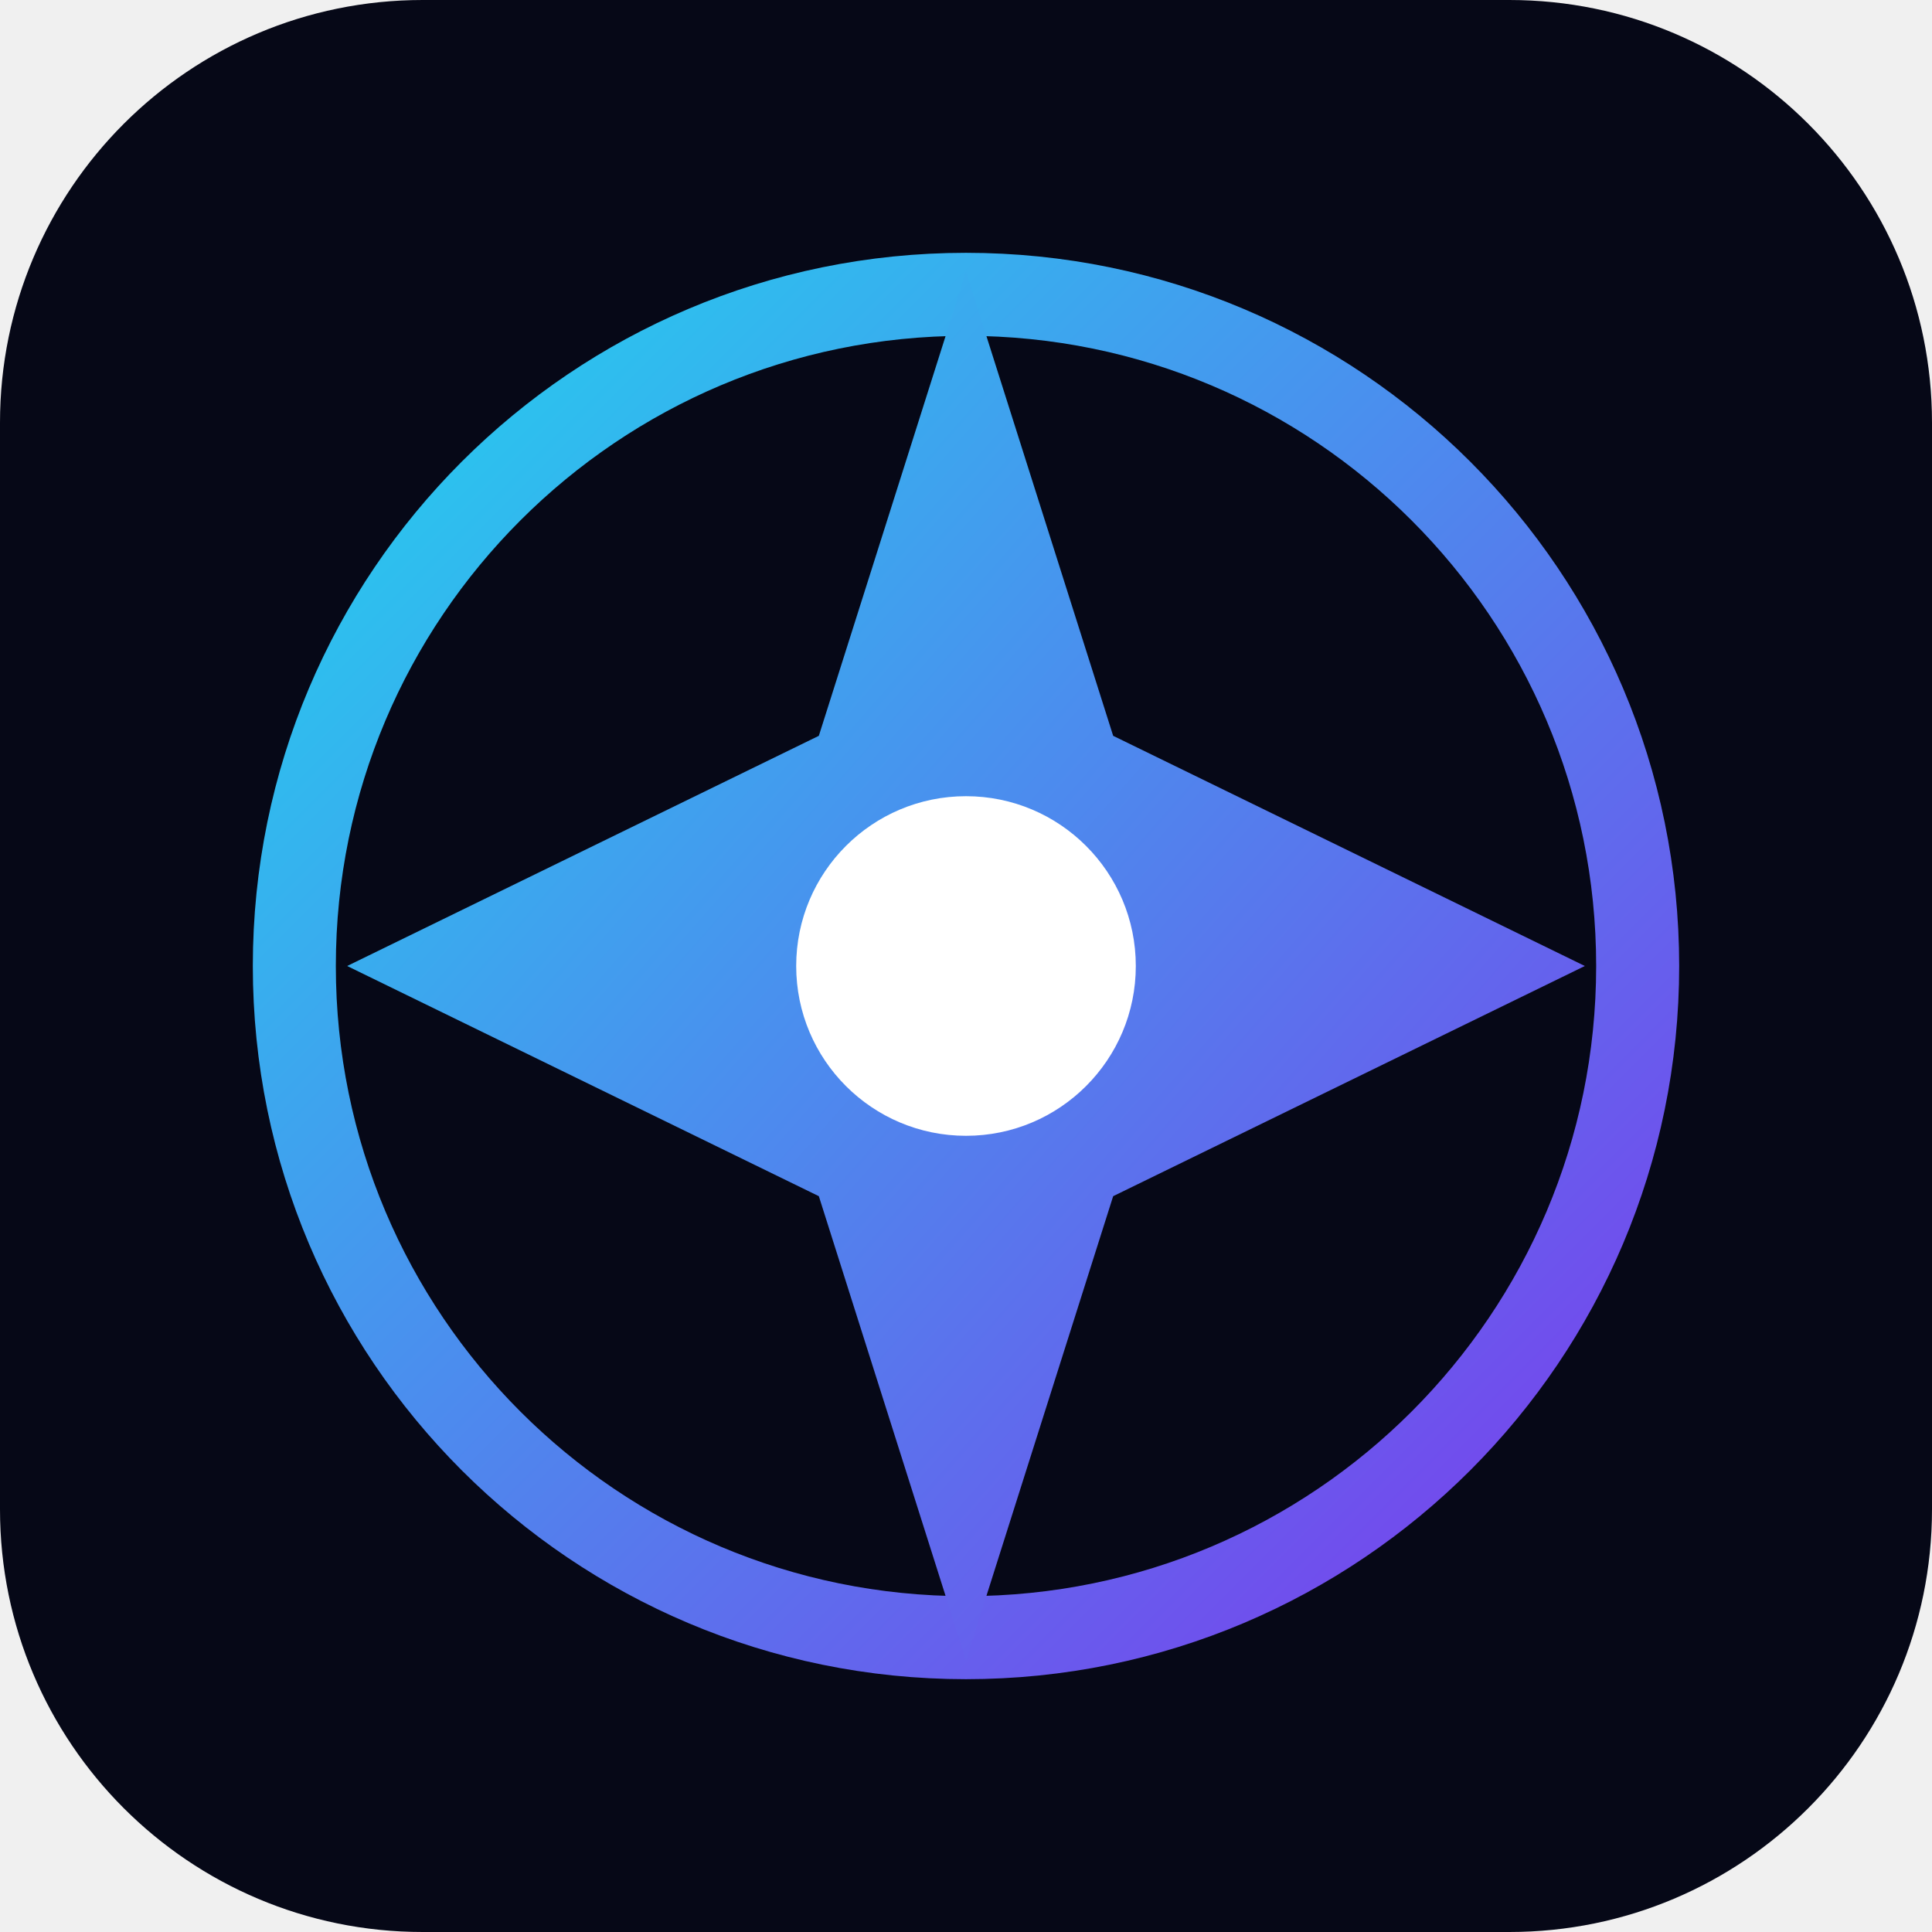
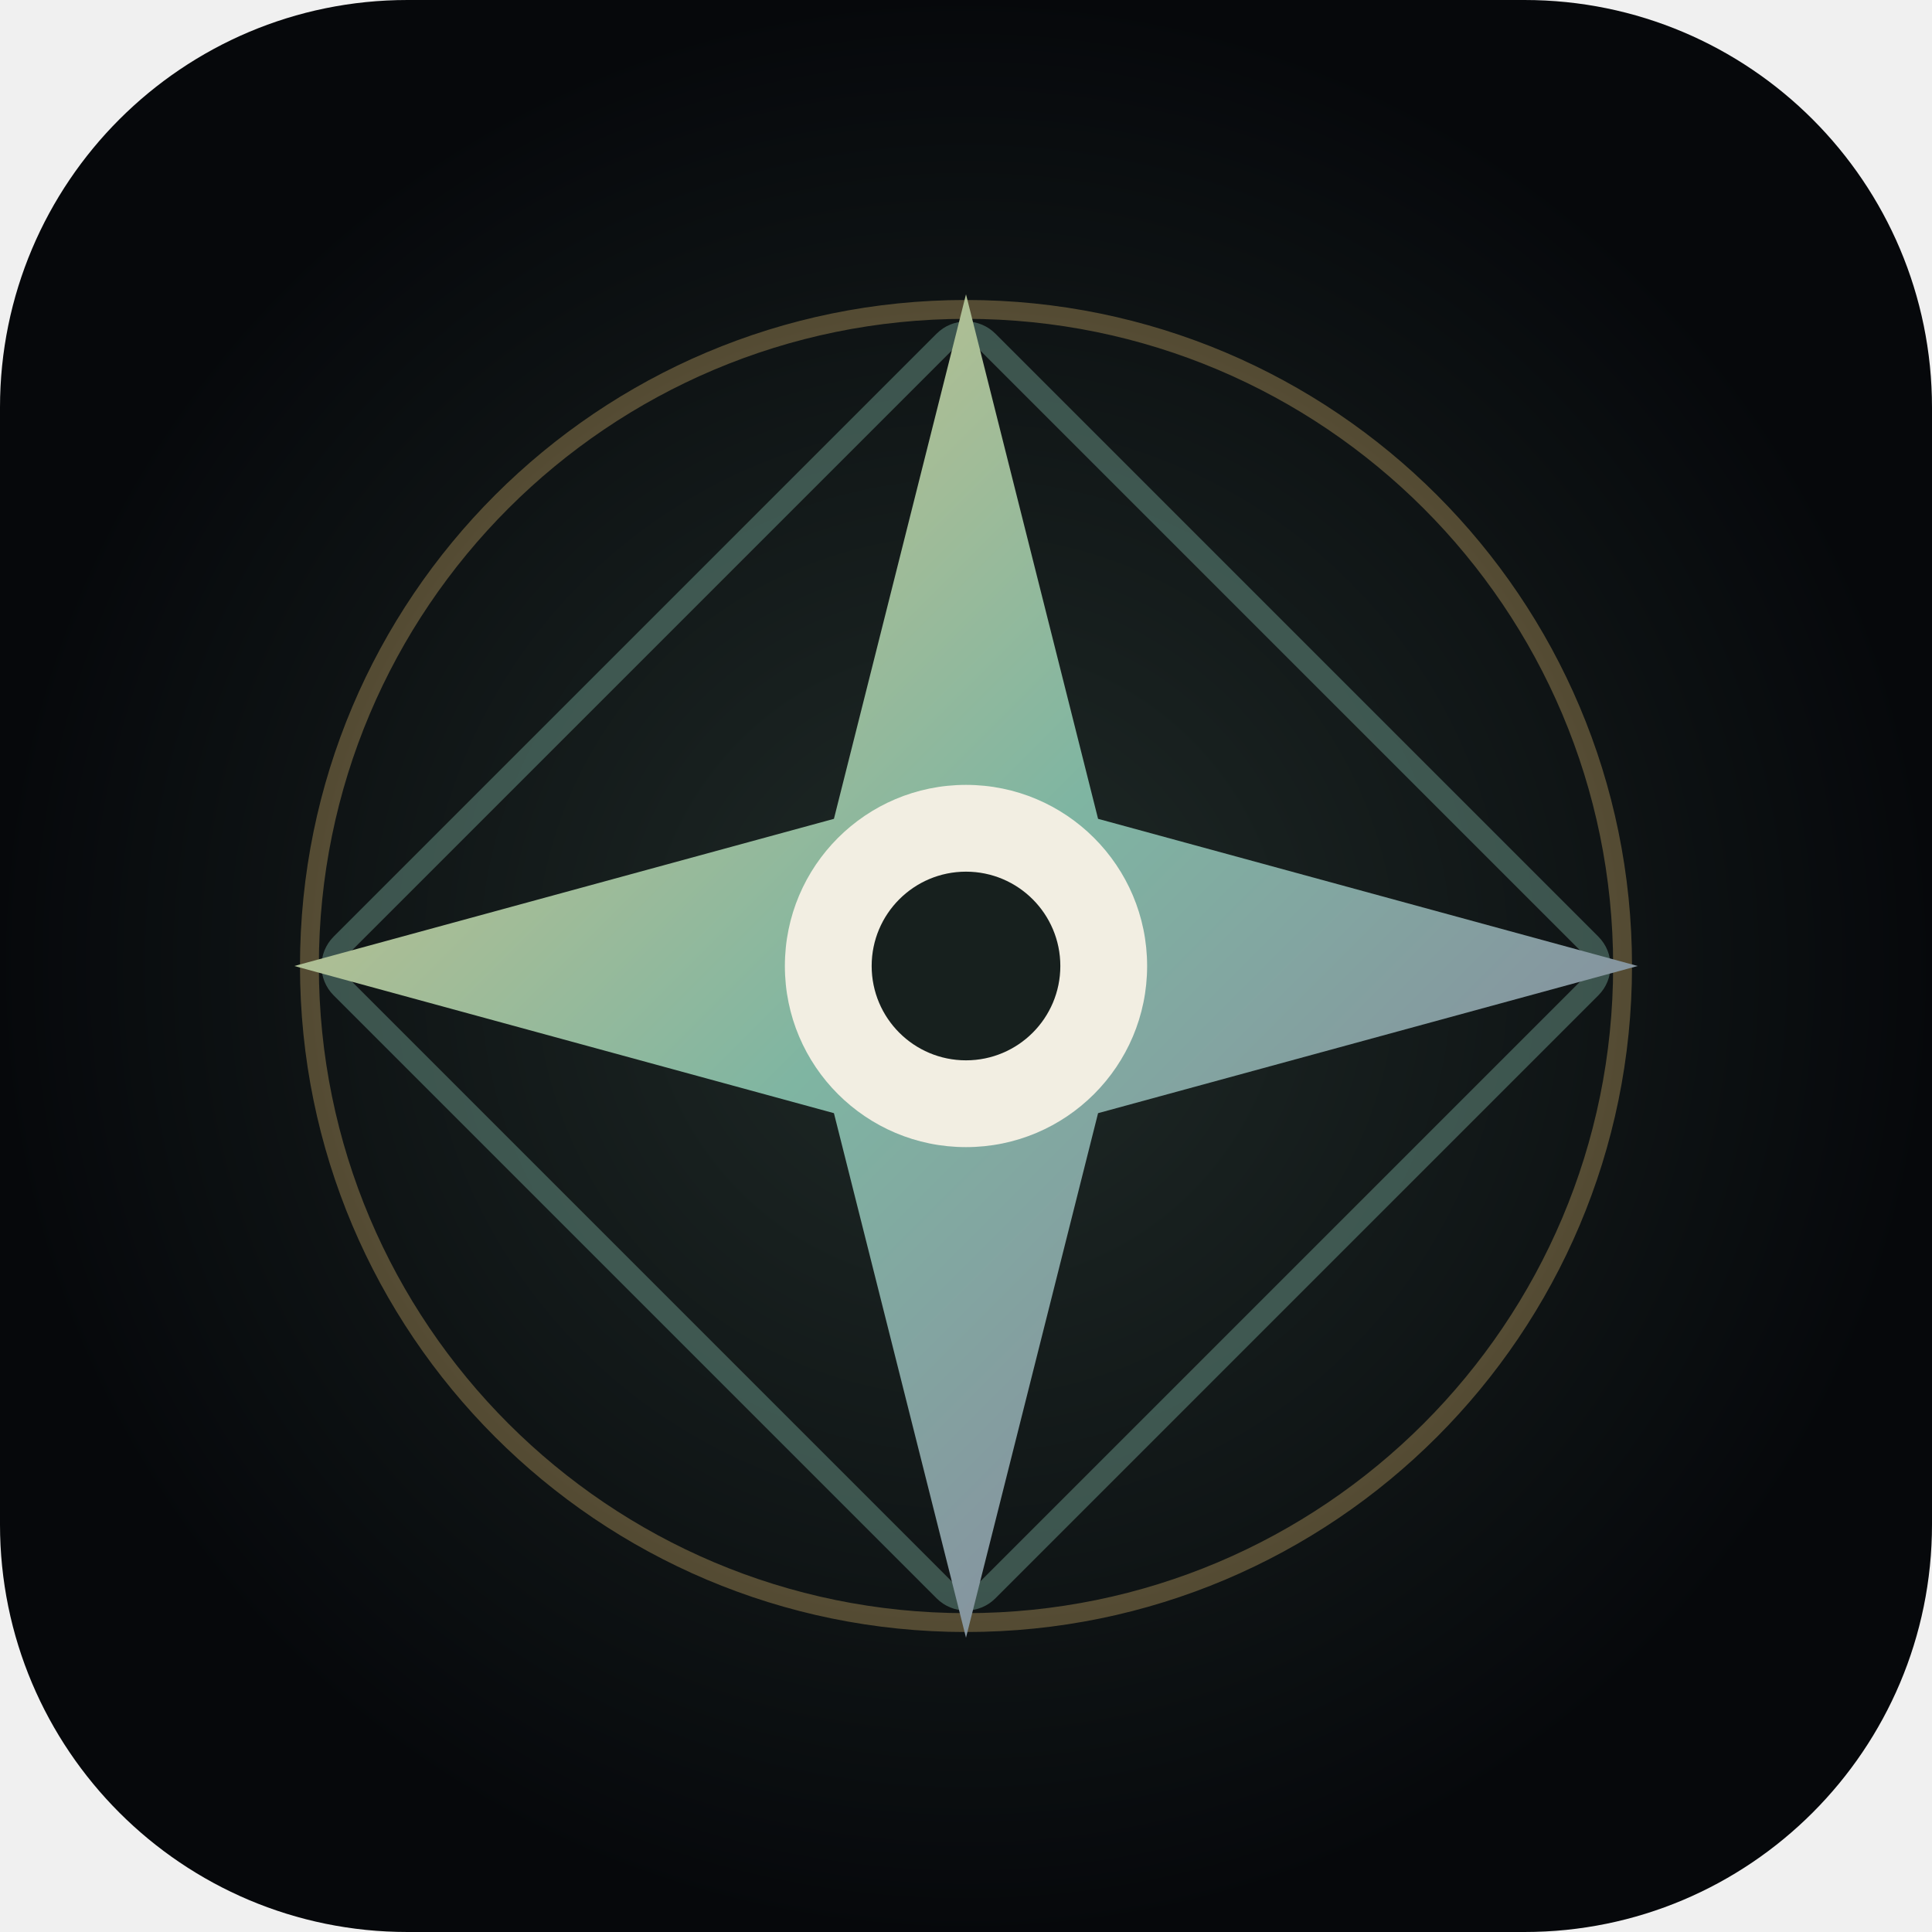
<svg xmlns="http://www.w3.org/2000/svg" viewBox="0 0 512 512">
  <defs>
+     <radialGradient id="b">
+       <stop stop-color="#202b28" />
+       <stop offset="1" stop-color="#06080b" />
+     </radialGradient>
    <linearGradient id="g" x1="0" y1="0" x2="1" y2="1">
-       <stop stop-color="#22d3ee" />
-       <stop offset="1" stop-color="#7c3aed" />
+       <stop stop-color="#e1c985" />
+       <stop offset=".48" stop-color="#7fb5a2" />
+       <stop offset="1" stop-color="#8c789d" />
    </linearGradient>
  </defs>
-   <rect width="512" height="512" rx="112" fill="#060817" />
-   <circle cx="256" cy="256" r="178" fill="none" stroke="url(#g)" stroke-width="22" />
-   <path d="M256 72l39 123 125 61-125 61-39 123-39-123-125-61 125-61z" fill="url(#g)" />
-   <circle cx="256" cy="256" r="45" fill="#fff" />
+   <rect width="512" height="512" rx="108" fill="url(#b)" />
+   <circle cx="256" cy="256" r="174" fill="none" stroke="#d7b56d" stroke-opacity=".35" stroke-width="5" />
+   <rect x="135" y="135" width="242" height="242" rx="8" transform="rotate(45 256 256)" fill="none" stroke="#7fb5a2" stroke-opacity=".4" stroke-width="6" />
+   <path d="M256 78l35 139 143 39-143 39-35 139-35-139-143-39 143-39z" fill="url(#g)" />
+   <circle cx="256" cy="256" r="48" fill="#f2eee2" />
+   <circle cx="256" cy="256" r="25" fill="#17201e" />
</svg>
